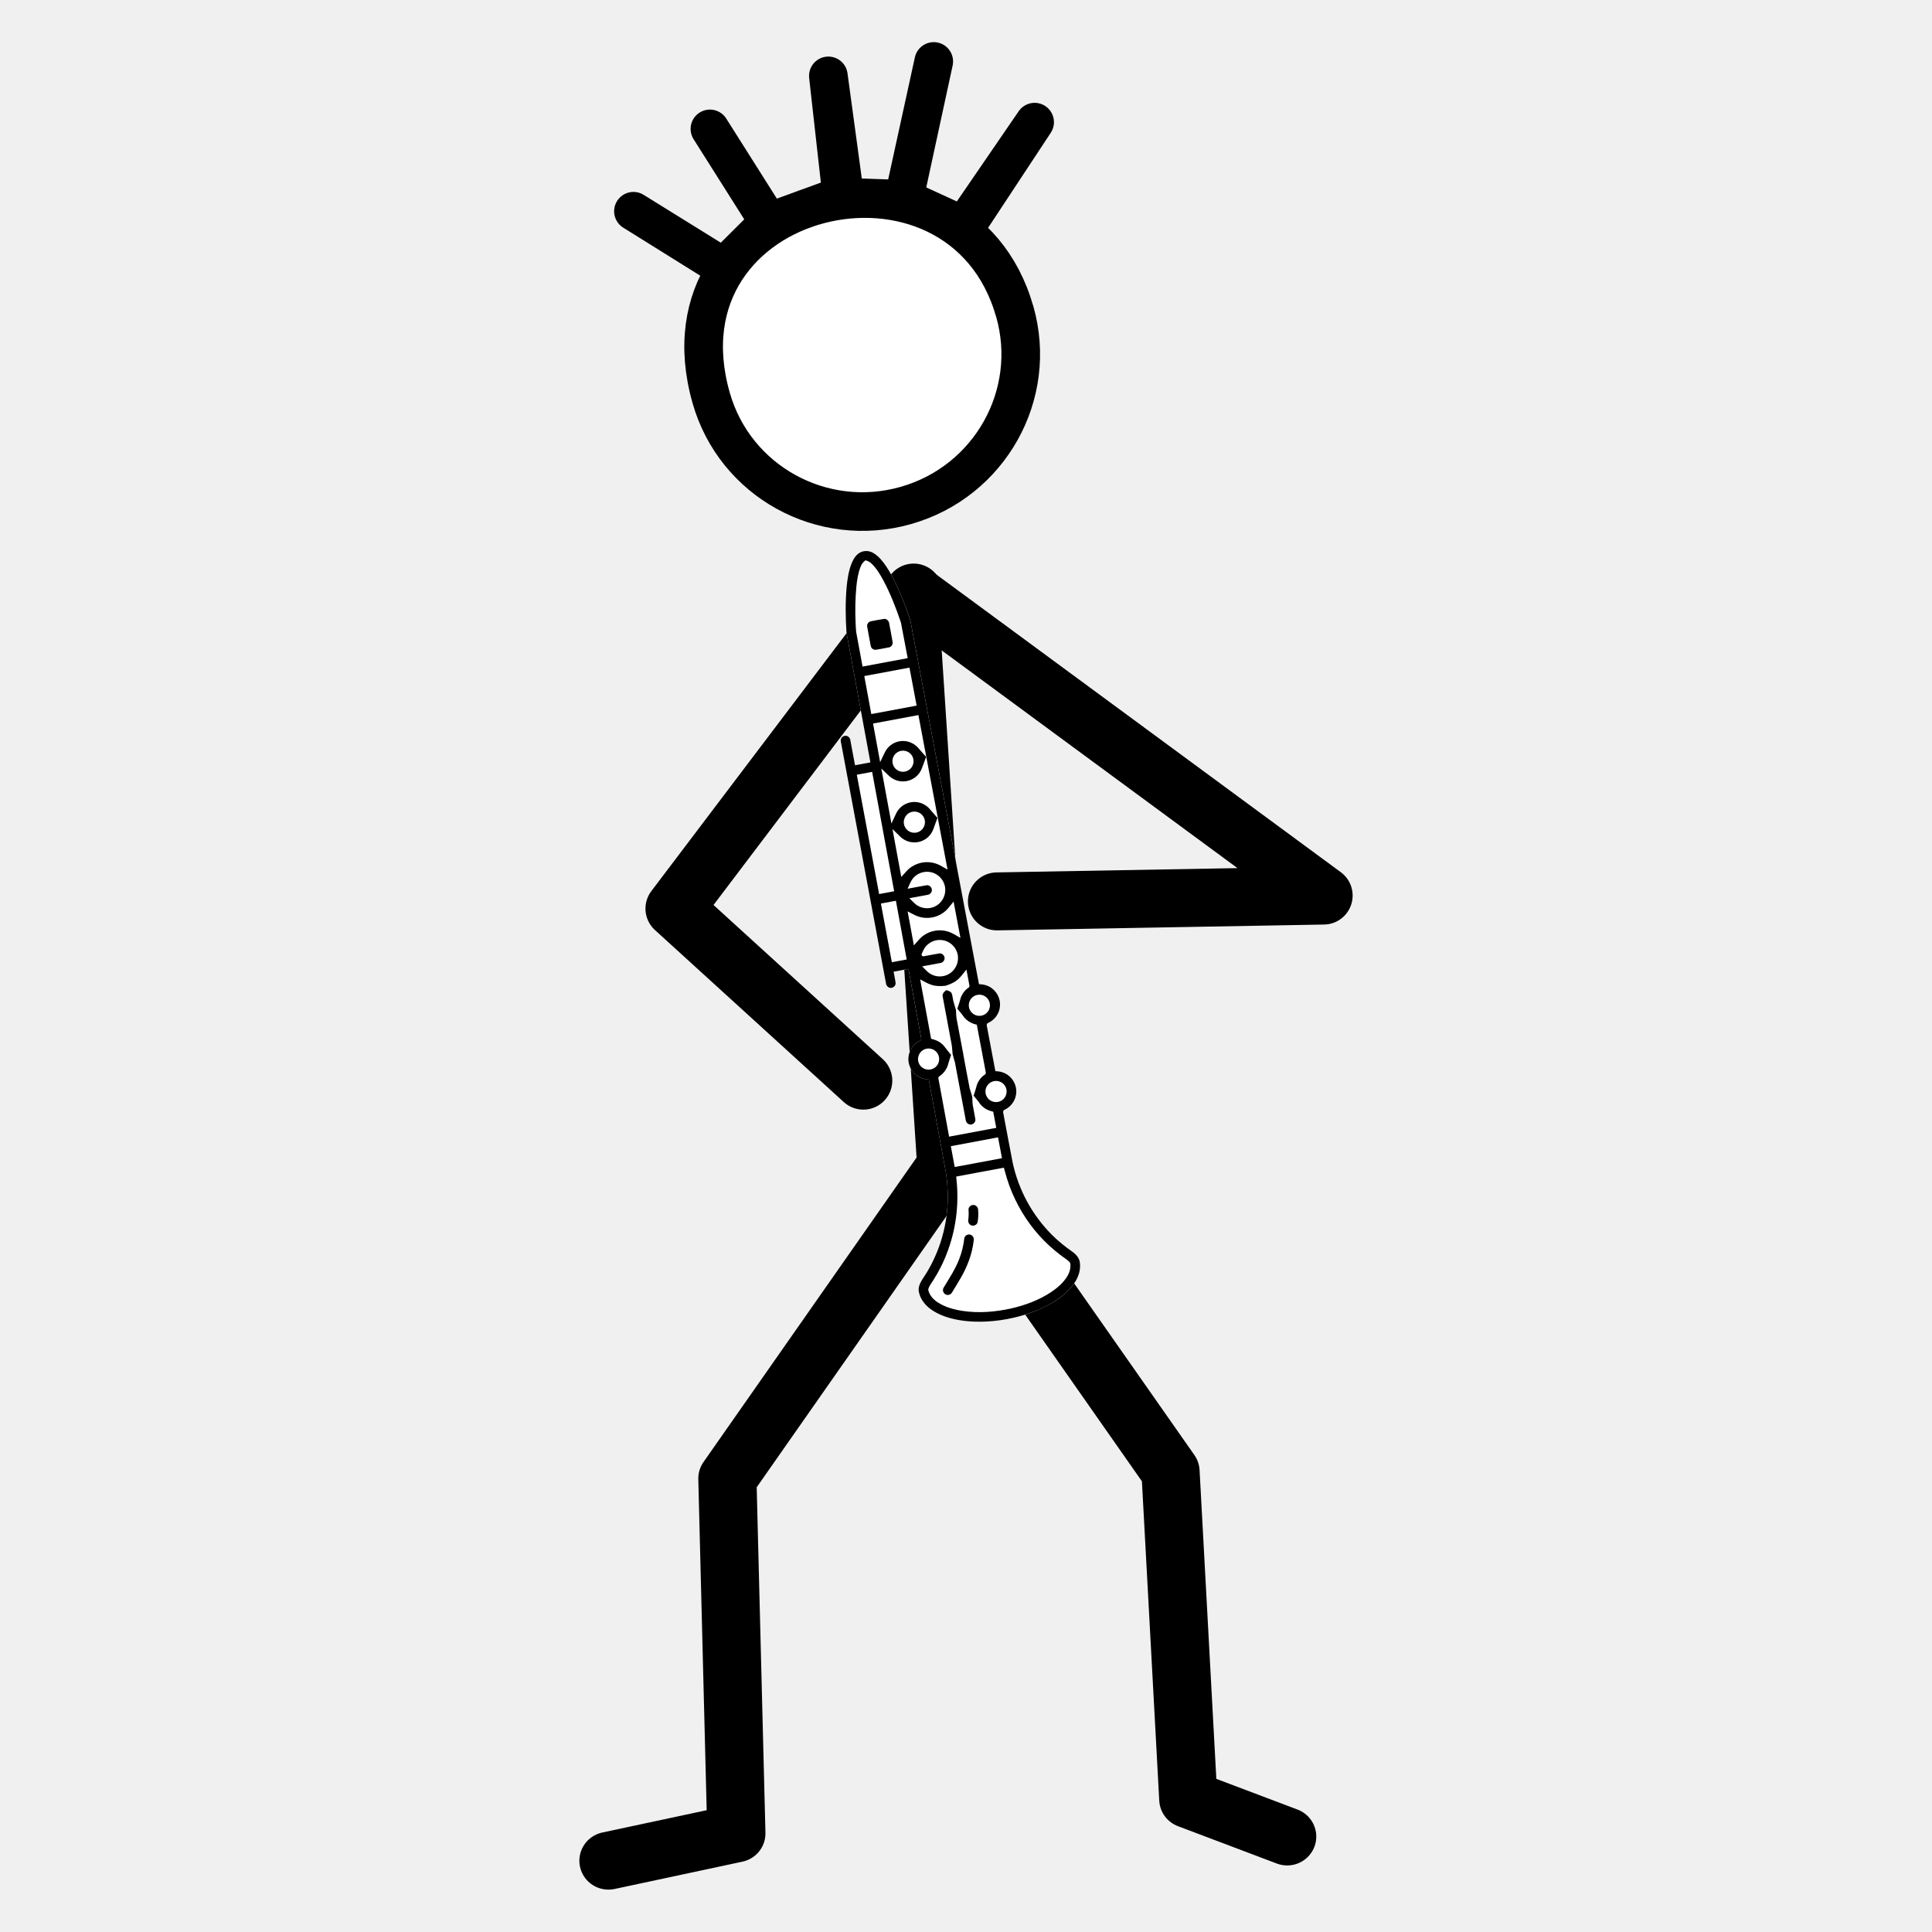
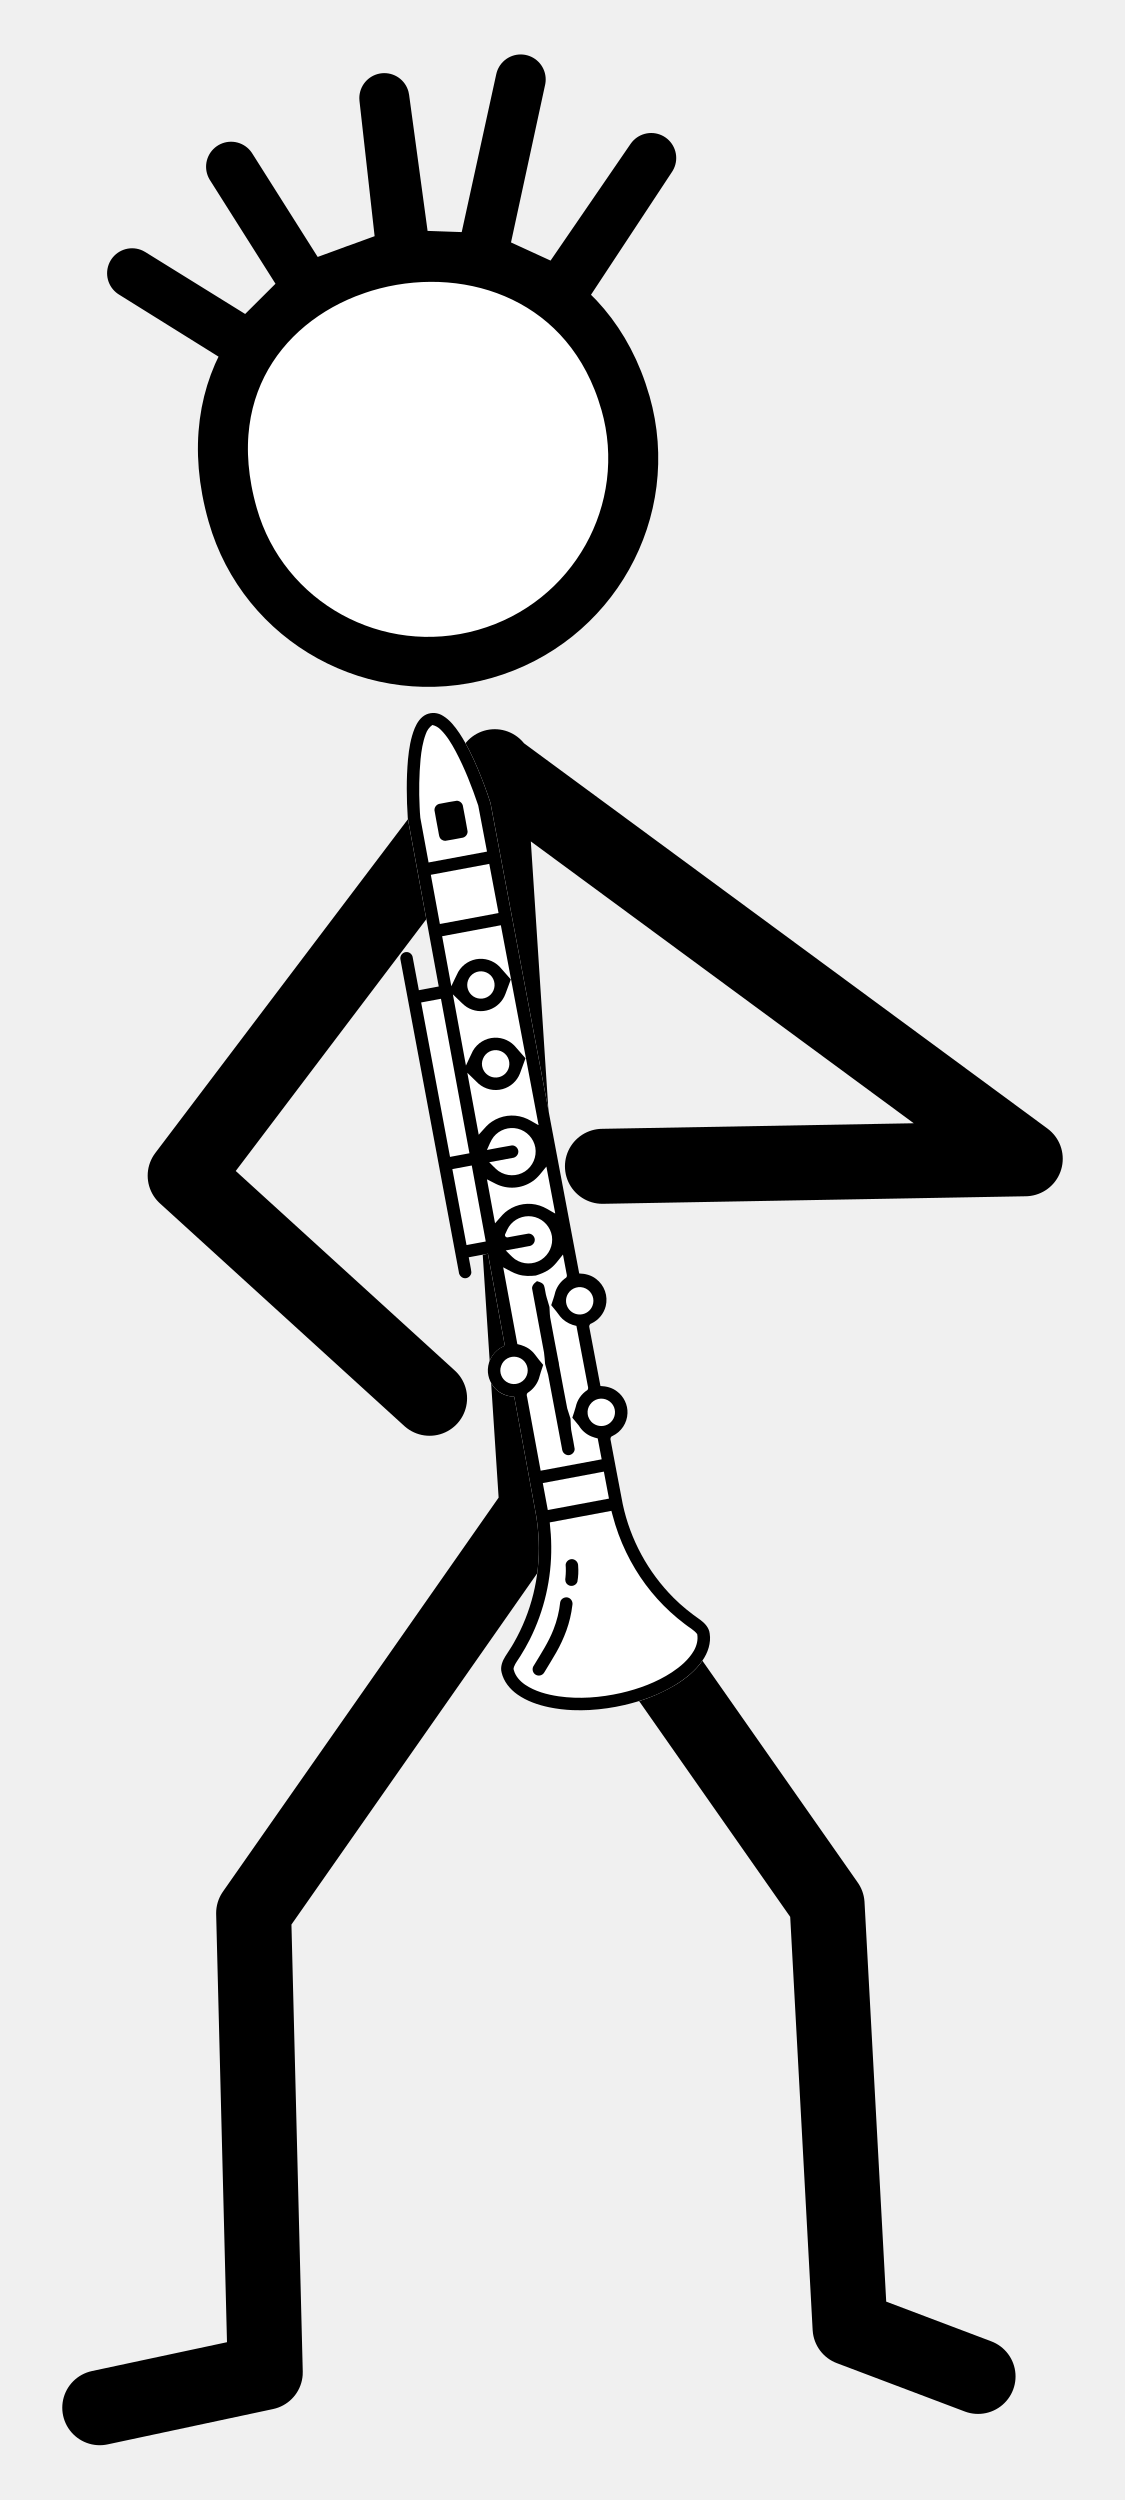
- <svg xmlns="http://www.w3.org/2000/svg" xml:space="preserve" width="100" height="100">
-   <path d="m50.04 14.807-4.797-2.992 4.668 2.895 2.341-2.333-3.05-4.824 3.05 4.824 3.773-1.375-.693-6.193.853 6.281 3.058.107 1.544-7.135-1.55 7.086 3.093 1.42 3.678-5.364-3.553 5.389M64.978 17c1.23 4.308-1.29 8.804-5.629 10.042s-8.852-1.25-10.081-5.558C46.192 10.71 62.126 7.006 64.977 17.002" style="display:inline;fill:#fff;stroke:#000;stroke-width:2;stroke-linecap:round;stroke-linejoin:round;stroke-miterlimit:4.7;stroke-dasharray:none;stroke-opacity:1" transform="translate(-12.456 -.881)" />
-   <path d="m59.982 31.788 20.986 15.447-16.912.302" style="display:inline;fill:none;stroke:#000;stroke-width:3;stroke-linecap:round;stroke-linejoin:round;stroke-miterlimit:4.7;stroke-dasharray:none;stroke-opacity:1" transform="translate(-12.456 -.881)" />
-   <path d="m57.141 56.815-9.776-8.905 12.382-16.358" style="display:inline;fill:none;stroke:#000;stroke-width:3;stroke-linecap:round;stroke-linejoin:round;stroke-miterlimit:4.7;stroke-dasharray:none;stroke-opacity:1" transform="translate(-12.456 -.881)" />
-   <g style="display:inline;stroke-width:1.839;stroke-dasharray:none">
-     <path d="m44.242 23.499 1.19 18.313" style="fill:none;stroke:#000;stroke-width:1.839;stroke-linecap:round;stroke-linejoin:round;stroke-miterlimit:4.7;stroke-dasharray:none;stroke-opacity:1" transform="matrix(1.63742 0 0 1.62584 -25.39 -7.298)" />
-     <path d="m56.195 62.957-3.126-1.19-.562-10.43-6.93-9.966-7.078 10.188.284 11.298-4.043.87" style="display:inline;fill:none;stroke:#000;stroke-width:1.839;stroke-linecap:round;stroke-linejoin:round;stroke-miterlimit:4.7;stroke-dasharray:none;stroke-opacity:1" transform="matrix(1.63742 0 0 1.62584 -25.39 -7.298)" />
-   </g>
-   <g style="stroke-width:1.104">
-     <path d="M52.896 27.889c-.275-.035-.54.095-.757.252-.38.279-.684.646-.965 1.021a17 17 0 0 0-1.361 2.219q-1.347 3.531-2.69 7.064l-.834-.314.512-1.358a.285.285 0 0 0-.074-.347.28.28 0 0 0-.42.097q-2.489 6.586-4.973 13.172a.29.29 0 0 0 .043.33c.112.13.341.104.43-.04.091-.204.159-.417.242-.624l.806.305q-.706 1.86-1.416 3.717c-.015.063-.052.134-.126.135a1.17 1.17 0 0 0-1.112.515 1.16 1.16 0 0 0-.113 1.047c.089.244.27.444.482.59l-1.787 4.7a8.6 8.6 0 0 1-.607 1.325 8.4 8.4 0 0 1-3.272 3.26c-.202.115-.415.207-.623.31-.217.111-.433.275-.508.518-.133.392-.071.828.092 1.201.205.469.537.87.908 1.215.255.237.537.453.83.647a7 7 0 0 0 .627.375 9 9 0 0 0 1.44.615 7.7 7.7 0 0 0 2.363.406c.544-.002 1.1-.073 1.598-.299.385-.17.73-.464.894-.859.105-.23.052-.493-.039-.719a8.6 8.6 0 0 1-.51-1.459c-.383-1.543-.287-3.193.231-4.693.33-.897.67-1.789 1.006-2.684.013-.08.089-.154.174-.129a1.16 1.16 0 0 0 1.082-.513c.206-.308.248-.724.107-1.063a1.25 1.25 0 0 0-.504-.588q.46-1.223.918-2.447c.014-.079.096-.145.178-.12a1.16 1.16 0 0 0 .932-.323 1.16 1.16 0 0 0 .261-1.254 1.26 1.26 0 0 0-.51-.592q3.72-9.899 7.436-19.799c.128-.529.226-1.064.307-1.603.081-.576.139-1.157.119-1.739-.018-.354-.057-.72-.225-1.039a.78.78 0 0 0-.592-.431" style="fill:#fff;stroke-width:.858;stroke-dasharray:none" transform="rotate(-31.264 52.168 32.886)scale(.90553)" />
-     <path d="M52.14 28.141c.216-.156.481-.286.756-.252a.78.78 0 0 1 .593.432c.168.318.206.684.224 1.038.02.581-.039 1.163-.12 1.738q-.118.81-.307 1.604l-7.435 19.8c.222.142.416.341.51.59a1.16 1.16 0 0 1-.26 1.254 1.16 1.16 0 0 1-.934.324c-.082-.026-.162.04-.176.12l-.918 2.448c.219.142.41.34.503.587.141.34.099.756-.107 1.063a1.16 1.16 0 0 1-1.081.514c-.085-.025-.163.047-.176.127-.335.895-.675 1.788-1.006 2.685a8.33 8.33 0 0 0-.229 4.694c.122.5.3.987.509 1.458.091.225.145.49.04.72-.164.395-.51.688-.896.858-.499.225-1.053.296-1.596.298-.803-.001-1.602-.156-2.363-.406a9 9 0 0 1-1.44-.615 9 9 0 0 1-.31-.175q-.165-.098-.318-.2a6.3 6.3 0 0 1-.829-.646c-.371-.346-.705-.747-.91-1.216-.163-.373-.223-.808-.09-1.2.075-.243.29-.406.508-.516.208-.105.42-.197.623-.312a8.4 8.4 0 0 0 3.271-3.26 8.6 8.6 0 0 0 .607-1.325l1.787-4.7a1.26 1.26 0 0 1-.482-.59 1.16 1.16 0 0 1 .112-1.048 1.17 1.17 0 0 1 1.113-.514c.074 0 .111-.071.127-.134l1.416-3.718-.807-.305c-.083.207-.15.42-.242.623-.088.145-.318.17-.43.04a.29.29 0 0 1-.043-.328q2.484-6.586 4.973-13.172a.278.278 0 0 1 .42-.099.285.285 0 0 1 .073.349l-.511 1.356.835.315q1.343-3.533 2.689-7.064c.401-.77.845-1.52 1.36-2.22.281-.375.587-.74.967-1.02m.738.284a.8.8 0 0 0-.455.19c-.298.233-.544.526-.771.827a15 15 0 0 0-1.13 1.781c-.074.143-.158.282-.224.429l-.714 1.878.09.034 2.365.894c.242-.646.487-1.291.725-1.938.19-.846.343-1.703.392-2.569.02-.385.025-.777-.07-1.153a.75.75 0 0 0-.208-.373m-1.87 3.26a.28.28 0 0 1 .368-.105c.232.09.468.169.695.269a.29.29 0 0 1 .092.368c-.131.345-.256.693-.394 1.036a.28.28 0 0 1-.37.107c-.23-.09-.466-.168-.693-.267a.3.3 0 0 1-.11-.134c-.053-.127.026-.254.067-.373.115-.3.224-.603.344-.9m-1.62 2.36-.785 2.064.09.035 2.376.897.777-2.069zm-.98 2.579-.8 2.099c.2-.128.391-.264.593-.385a1.16 1.16 0 0 1 1.09-.009 1.17 1.17 0 0 1 .61.886l.11.615q-.271.212-.534.422a1.156 1.156 0 0 1-1.762-.388c-.087-.173-.116-.368-.172-.553l-.065-.244-1.138 2.988c.2-.131.396-.27.599-.397a1.16 1.16 0 0 1 1.117-.002 1.17 1.17 0 0 1 .593.879l.106.61c-.188.146-.372.3-.56.448a1.15 1.15 0 0 1-1.01.19 1.16 1.16 0 0 1-.788-.766c-.06-.219-.113-.44-.171-.659l-.99 2.601.187-.057c.2-.062.4-.131.611-.135a1.6 1.6 0 0 1 1.291.565c.16.186.257.413.381.623.021.031.032-.066.048-.088l3.121-8.31zm-2.312 2.02-2.45 6.493.089.033.728.275 2.466-6.486zm2.274.242a.61.61 0 0 0-.166.724.61.61 0 0 0 .71.327.61.61 0 0 0 .442-.637.61.61 0 0 0-.571-.55.6.6 0 0 0-.415.136m-1.23 3.3a.58.58 0 0 0-.232.358.607.607 0 0 0 .76.708.61.61 0 0 0 .436-.643.61.61 0 0 0-.555-.544.6.6 0 0 0-.41.121m-3.688 3.466-1.206 3.193.089.033.719.273 1.214-3.19zm2.297-.273c-.203.079-.372.223-.553.342.35.135.704.261 1.052.402.15.082.183.311.058.43a.29.29 0 0 1-.336.05L45 46.237c.049.177.078.361.146.533l.008.019a1.05 1.05 0 0 0 .982.616 1.06 1.06 0 0 0 .944-.668 1.05 1.05 0 0 0-.233-1.112 1.05 1.05 0 0 0-1.101-.245m-1.223 1.45-.702 1.846.188-.058c.196-.063.394-.133.602-.14a1.6 1.6 0 0 1 1.3.549c.164.186.263.416.387.628.024.073.036-.019.052-.049l.71-1.892c-.287.096-.571.232-.88.24a1.6 1.6 0 0 1-1.422-.74zm-.125 2.241c-.17.051-.316.16-.46.26a.103.103 0 0 0 .027.163c.292.117.59.218.88.338.148.081.182.306.062.426a.29.29 0 0 1-.34.054l-.966-.365c.049.175.075.357.142.526l.01.026a1.05 1.05 0 0 0 .978.615 1.06 1.06 0 0 0 .942-.648 1.05 1.05 0 0 0-.198-1.102 1.05 1.05 0 0 0-1.077-.293m-1.28 1.452-1.227 3.228c.163.157.308.34.374.56a1 1 0 0 1 .05.231c.013.198.048.392.075.587-.166.14-.332.28-.488.43a1.22 1.22 0 0 1-.744.269c-.068.014-.096.082-.111.142l-1.179 3.096.09.034 2.475.935.33-.88c-.07-.072-.135-.138-.196-.222a1.17 1.17 0 0 1-.223-.696l-.064-.447c.123-.11.256-.212.374-.327a1.17 1.17 0 0 1 .82-.37c.075-.013.101-.09.12-.152l.948-2.523a1.3 1.3 0 0 1-.366-.577 1.4 1.4 0 0 1-.046-.291 1 1 0 0 0-.014-.142l-.05-.35c.156-.134.318-.263.462-.41a1.2 1.2 0 0 1 .732-.288c.074-.017.093-.094.114-.155l.297-.79c-.289.1-.573.238-.885.249-.21.011-.42-.03-.623-.079-.234-.11-.462-.244-.635-.438-.17-.185-.277-.414-.41-.625M44 51.836c.041-.009.087-.03.108.022.074.083.157.184.133.303-.028.128-.092.245-.132.37-.06.182-.095.373-.152.556-.095.18-.204.354-.266.55-.21.56-.425 1.12-.632 1.683-.022.093-.079.175-.104.267-.216.577-.44 1.153-.651 1.732-.039.156-.072.313-.113.467-.1.19-.22.373-.285.58-.086.22-.16.442-.252.657-.085.143-.307.173-.425.053a.3.3 0 0 1-.066-.104c-.037-.086-.013-.179.024-.26q.587-1.548 1.167-3.098c.046-.158.084-.319.133-.476.073-.154.158-.303.223-.46.338-.895.673-1.79 1.015-2.685.05-.102.167-.147.274-.158m-3.217 2.368a.58.58 0 0 0-.215.38.6.6 0 0 0 .05.339.61.61 0 0 0 .742.32.61.61 0 0 0 .407-.663.61.61 0 0 0-.571-.517.6.6 0 0 0-.414.141m4.185-1.195a.605.605 0 1 0 .639 1.023.605.605 0 0 0-.639-1.023M43.257 57.7a.58.58 0 0 0-.307.3.6.6 0 0 0-.007.49.61.61 0 0 0 .594.368.615.615 0 0 0 .563-.511.61.61 0 0 0-.413-.67.6.6 0 0 0-.43.023m-3.587 1.883-.43 1.133.089.034 2.483.937.426-1.135zm-.639 1.644c-.15.32-.31.637-.492.938a8.95 8.95 0 0 1-2.95 3.028c-.237.147-.49.288-.743.414-.154.082-.334.141-.475.253-.041.032-.074.069-.082.122-.08.267-.022.555.089.805.22.481.595.872.997 1.208.714.59 1.556 1.01 2.43 1.306.772.256 1.584.415 2.4.388.454-.018.919-.092 1.324-.31.222-.123.418-.311.509-.553-.027-.241-.162-.45-.241-.674a8.6 8.6 0 0 1-.607-3.204 9 9 0 0 1 .166-1.692c.056-.288.13-.582.215-.867l.053-.183zm-.368 1.96c.098-.132.315-.142.42-.016a.29.29 0 0 1 .023.349 2.7 2.7 0 0 1-.395.584c-.128.106-.344.064-.416-.087l-.015-.034c-.044-.112.004-.238.085-.32a3 3 0 0 0 .298-.477M37.6 64.477c.116-.126.346-.099.43.051a.29.29 0 0 1-.042.344 5 5 0 0 1-.807.82 6.3 6.3 0 0 1-.89.597c-.293.165-.603.316-.904.477a.276.276 0 0 1-.397-.147.284.284 0 0 1 .165-.355c.533-.28 1.084-.539 1.563-.908a4.6 4.6 0 0 0 .881-.879" style="display:inline;stroke-width:.858;stroke-dasharray:none" transform="rotate(-31.264 52.168 32.886)scale(.90553)" />
+ <svg xmlns="http://www.w3.org/2000/svg" xml:space="preserve" width="45" height="100" version="1.1" id="svg7">
+   <defs id="defs7" />
+   <g id="g7" transform="translate(2.485798,2.190877)">
+     <path d="m 7.595,11.732 -4.797,-2.992 4.668,2.895 2.341,-2.333 -3.05,-4.824 3.05,4.824 3.773,-1.375 -0.693,-6.193 0.853,6.281 3.058,0.107 1.544,-7.135 -1.55,7.086 3.093,1.42 3.678,-5.364 -3.553,5.389 m 2.523,4.407 c 1.23,4.308 -1.29,8.804 -5.629,10.042 -4.339,1.238 -8.852,-1.25 -10.081,-5.558 -3.076,-10.774 12.858,-14.478 15.709,-4.482" style="display:inline;fill:#ffffff;stroke:#000000;stroke-width:2;stroke-linecap:round;stroke-linejoin:round;stroke-miterlimit:4.7;stroke-dasharray:none;stroke-opacity:1" id="path1" />
+     <path id="path5" style="display:inline;fill:none;stroke:#000000;stroke-width:3;stroke-linecap:round;stroke-linejoin:round;stroke-miterlimit:4.7;stroke-dasharray:none;stroke-opacity:1" d="M 36.636,92.866 31.518,90.932 30.597,73.974 19.25,57.771 7.66,74.335 8.125,92.704 1.505,94.118 M 17.064,28.714 19.013,58.488 m -4.316,-4.748 -9.776,-8.905 12.382,-16.358 m 0.235,0.236 20.986,15.447 -16.912,0.302" />
+     <g id="g8">
+       <path d="m 14.57,26.384 c -0.229,0.102 -0.373,0.327 -0.468,0.551 -0.163,0.395 -0.226,0.821 -0.267,1.244 a 15.394,15.394 0 0 0 -0.011,2.357 q 0.617,3.366 1.238,6.732 l -0.793,0.149 -0.242,-1.292 A 0.258,0.258 0 0 0 13.806,35.892 0.254,0.254 0 0 0 13.527,36.164 q 1.169,6.268 2.341,12.533 a 0.263,0.263 0 0 0 0.188,0.235 c 0.148,0.048 0.313,-0.08 0.314,-0.233 -0.025,-0.201 -0.073,-0.397 -0.106,-0.597 l 0.767,-0.143 q 0.328,1.771 0.651,3.543 c 0.018,0.056 0.023,0.128 -0.034,0.164 a 1.059,1.059 0 0 0 -0.619,0.921 1.05,1.05 0 0 0 0.405,0.864 c 0.184,0.147 0.418,0.217 0.65,0.23 l 0.826,4.478 a 7.788,7.788 0 0 1 0.153,1.311 7.606,7.606 0 0 1 -1.001,4.061 c -0.102,0.184 -0.224,0.355 -0.337,0.533 -0.116,0.188 -0.206,0.416 -0.15,0.64 0.081,0.366 0.334,0.674 0.636,0.886 0.379,0.267 0.825,0.421 1.274,0.514 0.309,0.064 0.629,0.098 0.947,0.111 a 6.339,6.339 0 0 0 0.662,-0.004 8.15,8.15 0 0 0 1.404,-0.201 6.973,6.973 0 0 0 2.02,-0.796 c 0.42,-0.257 0.817,-0.573 1.096,-0.982 0.218,-0.313 0.347,-0.702 0.288,-1.085 -0.027,-0.227 -0.191,-0.406 -0.368,-0.538 a 7.788,7.788 0 0 1 -1.08,-0.89 c -1.022,-1.014 -1.723,-2.337 -2.027,-3.741 -0.166,-0.849 -0.322,-1.7 -0.483,-2.55 -0.028,-0.068 -0.004,-0.161 0.074,-0.182 a 1.05,1.05 0 0 0 0.596,-0.906 c 0.015,-0.335 -0.148,-0.677 -0.417,-0.873 A 1.132,1.132 45 0 0 21.531,53.247 q -0.219,-1.163 -0.439,-2.325 c -0.026,-0.068 0.006,-0.157 0.081,-0.177 A 1.05,1.05 0 0 0 21.743,50.057 1.05,1.05 0 0 0 21.355,48.964 1.141,1.141 0 0 0 20.682,48.745 Q 18.91,39.335 17.134,29.925 C 16.984,29.456 16.808,28.996 16.618,28.54 16.41,28.056 16.182,27.579 15.893,27.138 15.712,26.873 15.51,26.608 15.23,26.44 a 0.706,0.706 0 0 0 -0.661,-0.055" style="fill:#ffffff;stroke-width:0.777;stroke-dasharray:none" id="path6" />
+       <path d="m 14.103,26.935 c 0.094,-0.222 0.238,-0.447 0.467,-0.55 a 0.706,0.706 0 0 1 0.662,0.056 c 0.279,0.167 0.481,0.433 0.661,0.698 0.289,0.44 0.516,0.919 0.724,1.402 q 0.289,0.682 0.516,1.386 l 3.55,18.82 c 0.239,0.006 0.482,0.068 0.672,0.217 a 1.05,1.05 0 0 1 0.388,1.093 1.05,1.05 0 0 1 -0.571,0.69 c -0.076,0.018 -0.107,0.107 -0.08,0.176 l 0.44,2.326 c 0.236,0.007 0.477,0.07 0.665,0.218 0.269,0.197 0.432,0.539 0.417,0.873 a 1.05,1.05 0 0 1 -0.595,0.906 c -0.078,0.021 -0.104,0.113 -0.077,0.181 0.161,0.85 0.318,1.701 0.483,2.551 a 7.543,7.543 0 0 0 2.029,3.741 c 0.329,0.33 0.696,0.623 1.079,0.889 0.176,0.131 0.343,0.311 0.369,0.539 0.059,0.383 -0.071,0.772 -0.29,1.085 -0.281,0.409 -0.676,0.724 -1.095,0.981 -0.622,0.377 -1.313,0.632 -2.02,0.796 a 8.15,8.15 0 0 1 -1.404,0.201 8.15,8.15 0 0 1 -0.322,0.01 q -0.174,0.002 -0.34,-0.005 A 5.705,5.705 0 0 1 19.486,66.102 c -0.45,-0.093 -0.897,-0.247 -1.276,-0.514 -0.301,-0.212 -0.552,-0.521 -0.634,-0.887 -0.056,-0.223 0.034,-0.451 0.151,-0.638 0.112,-0.179 0.233,-0.35 0.336,-0.534 a 7.606,7.606 0 0 0 1,-4.061 7.788,7.788 0 0 0 -0.153,-1.311 l -0.826,-4.478 a 1.141,1.141 0 0 1 -0.65,-0.23 1.05,1.05 0 0 1 -0.406,-0.864 1.059,1.059 0 0 1 0.62,-0.921 c 0.057,-0.035 0.053,-0.107 0.035,-0.163 l -0.651,-3.543 -0.768,0.143 c 0.033,0.199 0.081,0.396 0.105,0.596 2.9e-5,0.154 -0.166,0.281 -0.314,0.233 a 0.263,0.263 0 0 1 -0.187,-0.234 Q 14.696,42.432 13.527,36.165 a 0.252,0.252 0 0 1 0.279,-0.274 0.258,0.258 0 0 1 0.221,0.236 l 0.242,1.29 0.794,-0.149 q -0.621,-3.366 -1.238,-6.731 c -0.051,-0.784 -0.06,-1.574 0.009,-2.357 0.041,-0.422 0.107,-0.849 0.269,-1.244 m 0.705,-0.127 a 0.724,0.724 0 0 0 -0.263,0.361 c -0.121,0.32 -0.174,0.663 -0.208,1.002 a 13.583,13.583 0 0 0 -0.038,1.91 c 0.01,0.145 0.01,0.293 0.028,0.437 l 0.33,1.789 0.086,-0.016 2.251,-0.419 C 16.877,31.258 16.764,30.644 16.644,30.031 16.393,29.287 16.109,28.552 15.74,27.858 15.574,27.551 15.394,27.245 15.144,26.999 a 0.679,0.679 0 0 0 -0.336,-0.191 m 0.085,3.402 a 0.254,0.254 0 0 1 0.235,-0.254 c 0.222,-0.039 0.442,-0.089 0.664,-0.118 a 0.263,0.263 0 0 1 0.244,0.242 c 0.061,0.329 0.128,0.657 0.182,0.987 a 0.254,0.254 0 0 1 -0.236,0.257 c -0.22,0.038 -0.44,0.089 -0.662,0.119 a 0.272,0.272 0 0 1 -0.148,-0.052 c -0.101,-0.073 -0.099,-0.209 -0.123,-0.32 -0.052,-0.286 -0.11,-0.572 -0.157,-0.858 m -0.145,2.588 0.362,1.967 0.086,-0.015 2.261,-0.422 -0.371,-1.967 z m 0.453,2.457 0.367,2.001 c 0.095,-0.193 0.179,-0.388 0.278,-0.577 a 1.05,1.05 0 0 1 0.839,-0.519 1.059,1.059 0 0 1 0.889,0.399 l 0.374,0.424 q -0.11,0.291 -0.215,0.578 a 1.047,1.047 0 0 1 -1.546,0.528 C 16.038,37.997 15.924,37.859 15.794,37.742 l -0.165,-0.158 0.523,2.848 c 0.093,-0.195 0.18,-0.395 0.277,-0.589 a 1.05,1.05 0 0 1 0.864,-0.526 1.059,1.059 0 0 1 0.872,0.402 l 0.369,0.422 c -0.077,0.201 -0.147,0.407 -0.223,0.61 a 1.041,1.041 0 0 1 -0.692,0.622 1.05,1.05 0 0 1 -0.97,-0.223 c -0.149,-0.141 -0.294,-0.287 -0.442,-0.43 l 0.456,2.479 0.118,-0.132 c 0.126,-0.142 0.248,-0.289 0.409,-0.392 a 1.449,1.449 0 0 1 1.265,-0.169 c 0.211,0.069 0.393,0.199 0.588,0.303 0.031,0.014 -0.006,-0.066 -0.004,-0.091 L 17.548,34.819 Z m -0.84,2.65 1.155,6.177 0.084,-0.016 0.693,-0.129 -1.139,-6.179 z m 1.874,-0.881 a 0.552,0.552 0 0 0 0.212,0.638 0.552,0.552 0 0 0 0.703,-0.081 0.552,0.552 0 0 0 0.043,-0.701 0.552,0.552 0 0 0 -0.7,-0.157 0.543,0.543 0 0 0 -0.257,0.3 m 0.599,3.132 a 0.525,0.525 0 0 0 -0.011,0.386 0.55,0.55 0 0 0 0.921,0.191 0.552,0.552 0 0 0 0.035,-0.703 0.552,0.552 0 0 0 -0.685,-0.16 0.543,0.543 0 0 0 -0.26,0.286 m -1.226,4.416 0.567,3.038 0.084,-0.016 0.685,-0.127 -0.559,-3.04 z m 1.65,-1.291 c -0.12,0.157 -0.183,0.347 -0.267,0.525 0.334,-0.06 0.668,-0.129 1.003,-0.183 0.155,-0.007 0.288,0.155 0.247,0.306 a 0.263,0.263 0 0 1 -0.237,0.197 l -0.922,0.171 c 0.121,0.114 0.23,0.243 0.363,0.344 l 0.015,0.011 a 0.951,0.951 0 0 0 1.05,0.015 0.96,0.96 0 0 0 0.417,-0.961 0.951,0.951 0 0 0 -0.703,-0.751 0.951,0.951 0 0 0 -0.967,0.328 m -0.265,1.697 0.324,1.759 0.118,-0.133 c 0.122,-0.141 0.242,-0.288 0.4,-0.391 a 1.449,1.449 0 0 1 1.264,-0.186 c 0.214,0.067 0.399,0.198 0.595,0.304 0.053,0.045 0.019,-0.032 0.017,-0.062 L 19.369,44.472 c -0.177,0.209 -0.333,0.448 -0.568,0.599 a 1.449,1.449 0 0 1 -1.448,0.095 z m 0.956,1.793 c -0.108,0.119 -0.169,0.272 -0.234,0.417 a 0.093,0.093 0 0 0 0.098,0.113 c 0.281,-0.047 0.559,-0.109 0.84,-0.152 0.153,-0.007 0.285,0.151 0.248,0.301 a 0.263,0.263 0 0 1 -0.238,0.202 l -0.919,0.171 c 0.12,0.112 0.226,0.241 0.357,0.34 l 0.02,0.015 a 0.951,0.951 0 0 0 1.046,0.016 0.96,0.96 0 0 0 0.425,-0.944 0.951,0.951 0 0 0 -0.671,-0.76 0.951,0.951 0 0 0 -0.971,0.279 m -0.308,1.725 0.567,3.075 c 0.2,0.045 0.398,0.118 0.553,0.258 a 0.906,0.906 0 0 1 0.147,0.155 c 0.103,0.147 0.221,0.281 0.334,0.419 -0.063,0.186 -0.125,0.373 -0.176,0.562 a 1.105,1.105 0 0 1 -0.449,0.558 c -0.046,0.043 -0.036,0.109 -0.019,0.162 l 0.542,2.95 0.086,-0.016 2.355,-0.439 -0.158,-0.836 c -0.088,-0.023 -0.169,-0.043 -0.256,-0.08 a 1.059,1.059 0 0 1 -0.5,-0.434 l -0.26,-0.316 c 0.044,-0.143 0.099,-0.284 0.136,-0.429 a 1.059,1.059 0 0 1 0.461,-0.672 c 0.052,-0.045 0.036,-0.117 0.021,-0.174 L 20.571,50.845 A 1.177,1.177 0 0 1 20.016,50.57 1.268,1.268 0 0 1 19.844,50.367 0.906,0.906 0 0 0 19.766,50.263 l -0.203,-0.247 c 0.058,-0.177 0.123,-0.353 0.165,-0.534 a 1.087,1.087 0 0 1 0.431,-0.567 c 0.049,-0.048 0.028,-0.116 0.015,-0.174 l -0.141,-0.751 c -0.177,0.213 -0.332,0.454 -0.568,0.609 -0.157,0.107 -0.339,0.174 -0.519,0.232 -0.233,0.025 -0.472,0.028 -0.697,-0.041 -0.219,-0.063 -0.409,-0.19 -0.611,-0.291 m 1.3,0.603 c 0.028,-0.026 0.053,-0.064 0.094,-0.034 0.096,0.029 0.208,0.069 0.245,0.172 0.038,0.112 0.044,0.233 0.072,0.348 0.039,0.169 0.102,0.333 0.144,0.502 0.011,0.184 0.009,0.37 0.053,0.551 0.101,0.532 0.197,1.067 0.302,1.6 0.027,0.082 0.021,0.173 0.045,0.256 0.104,0.548 0.201,1.099 0.31,1.647 0.043,0.139 0.091,0.276 0.132,0.415 0.012,0.194 0.005,0.392 0.052,0.583 0.037,0.211 0.084,0.417 0.114,0.627 0.001,0.151 -0.156,0.278 -0.304,0.241 a 0.272,0.272 0 0 1 -0.1,-0.049 C 20.026,55.909 20.001,55.825 19.992,55.745 q -0.273,-1.474 -0.553,-2.946 c -0.039,-0.144 -0.085,-0.286 -0.121,-0.431 -0.016,-0.154 -0.02,-0.309 -0.044,-0.461 -0.159,-0.852 -0.32,-1.702 -0.476,-2.555 -0.009,-0.102 0.06,-0.192 0.138,-0.251 m -1.377,3.345 a 0.525,0.525 0 0 0 0.012,0.395 0.543,0.543 0 0 0 0.198,0.239 0.552,0.552 0 0 0 0.725,-0.101 0.552,0.552 0 0 0 0.004,-0.704 0.552,0.552 0 0 0 -0.685,-0.132 0.543,0.543 0 0 0 -0.254,0.304 M 20.236,49.554 a 0.548,0.548 0 1 0 0.975,0.492 0.548,0.548 0 0 0 -0.975,-0.492 m 0.882,4.435 a 0.525,0.525 0 0 0 -0.097,0.376 0.543,0.543 0 0 0 0.225,0.383 0.552,0.552 0 0 0 0.633,0.006 0.557,0.557 0 0 0 0.196,-0.66 0.552,0.552 0 0 0 -0.635,-0.325 0.543,0.543 0 0 0 -0.322,0.22 m -1.892,3.143 0.2,1.079 0.085,-0.016 2.362,-0.442 -0.204,-1.079 z m 0.278,1.573 c 0.034,0.318 0.059,0.639 0.06,0.957 a 8.104,8.104 0 0 1 -0.86,3.73 c -0.114,0.225 -0.244,0.453 -0.381,0.67 -0.081,0.136 -0.192,0.266 -0.249,0.419 -0.017,0.044 -0.025,0.088 -0.006,0.133 0.064,0.244 0.244,0.44 0.447,0.581 0.396,0.269 0.87,0.395 1.339,0.466 0.83,0.121 1.679,0.051 2.495,-0.131 0.718,-0.165 1.421,-0.423 2.04,-0.828 0.343,-0.227 0.668,-0.503 0.879,-0.862 0.114,-0.2 0.177,-0.437 0.134,-0.667 -0.134,-0.174 -0.337,-0.272 -0.503,-0.408 a 7.788,7.788 0 0 1 -1.976,-2.195 8.15,8.15 0 0 1 -0.667,-1.388 c -0.092,-0.249 -0.173,-0.512 -0.241,-0.772 l -0.045,-0.167 z m 0.636,1.69 c 0.014,-0.148 0.177,-0.258 0.318,-0.21 a 0.263,0.263 0 0 1 0.182,0.259 2.445,2.445 0 0 1 -0.031,0.638 c -0.049,0.142 -0.236,0.211 -0.363,0.128 l -0.028,-0.019 c -0.087,-0.066 -0.109,-0.186 -0.085,-0.288 a 2.717,2.717 0 0 0 0.006,-0.509 m -0.216,1.499 c 0.031,-0.152 0.221,-0.239 0.357,-0.163 a 0.263,0.263 0 0 1 0.129,0.286 4.528,4.528 45 0 1 -0.239,1.014 5.705,5.705 0 0 1 -0.408,0.88 c -0.149,0.265 -0.318,0.528 -0.476,0.794 a 0.25,0.25 0 0 1 -0.376,0.073 0.257,0.257 0 0 1 -0.039,-0.352 c 0.281,-0.467 0.586,-0.927 0.783,-1.437 a 4.165,4.165 0 0 0 0.269,-1.094" style="display:inline;stroke-width:0.777;stroke-dasharray:none" id="path7" />
+     </g>
  </g>
</svg>
